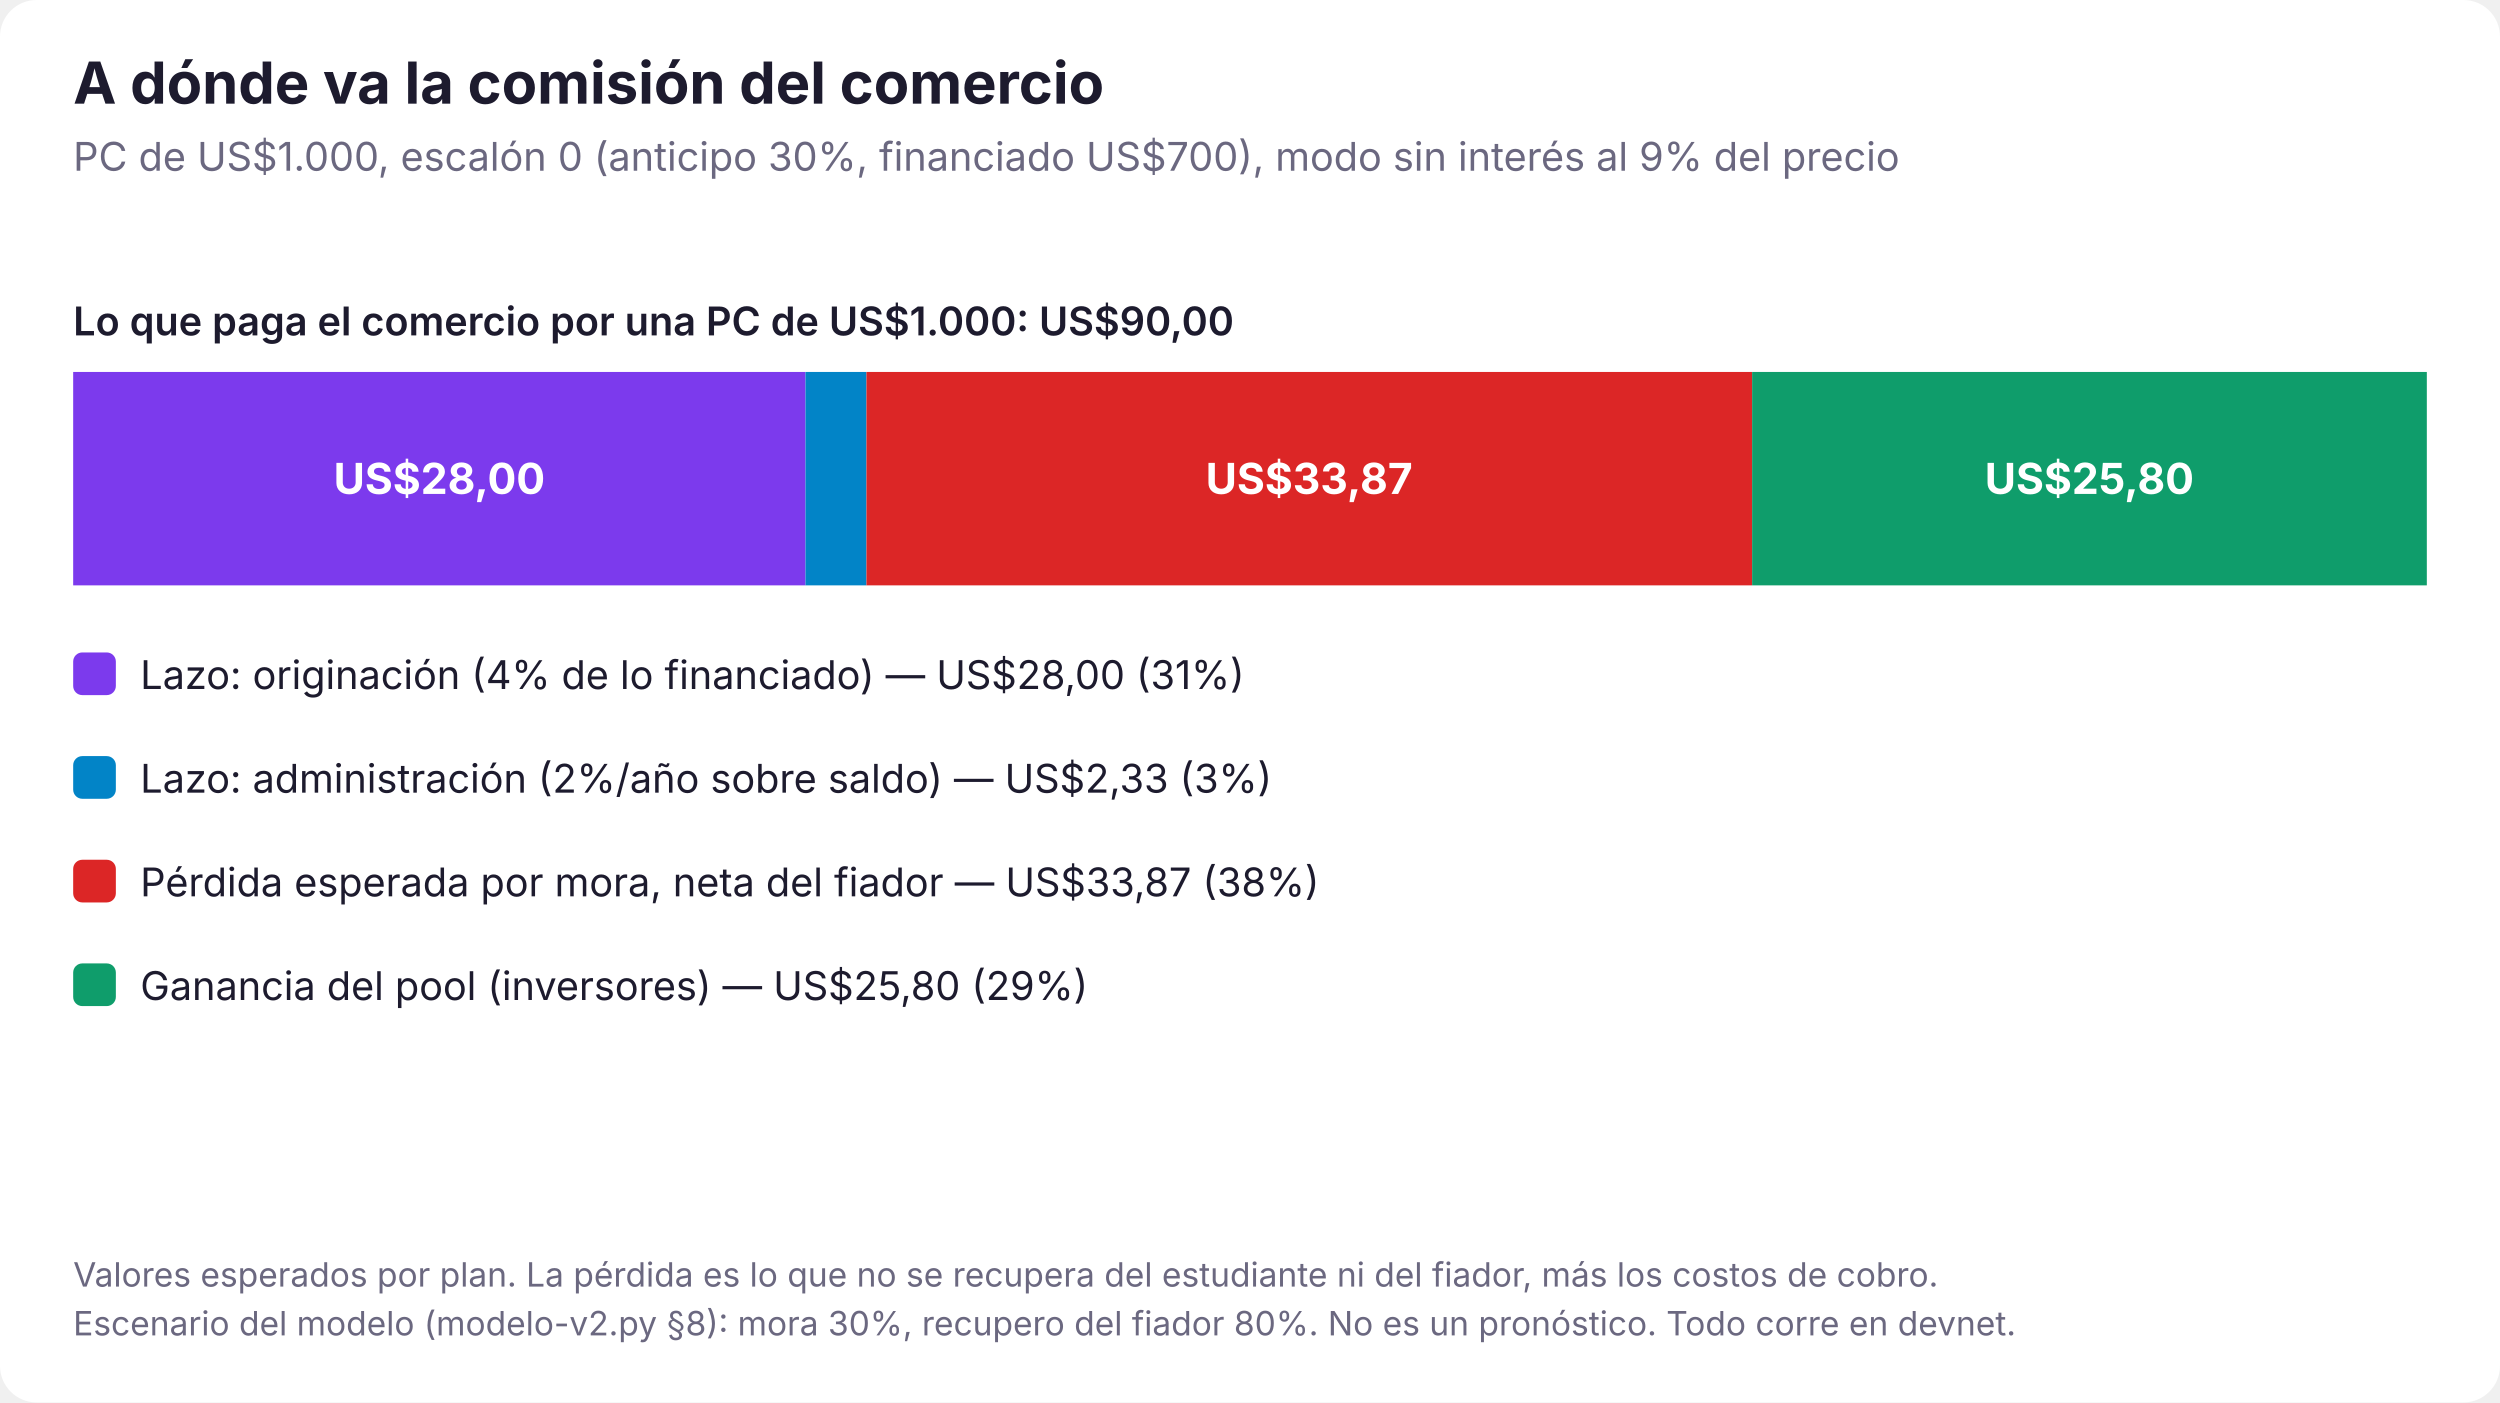
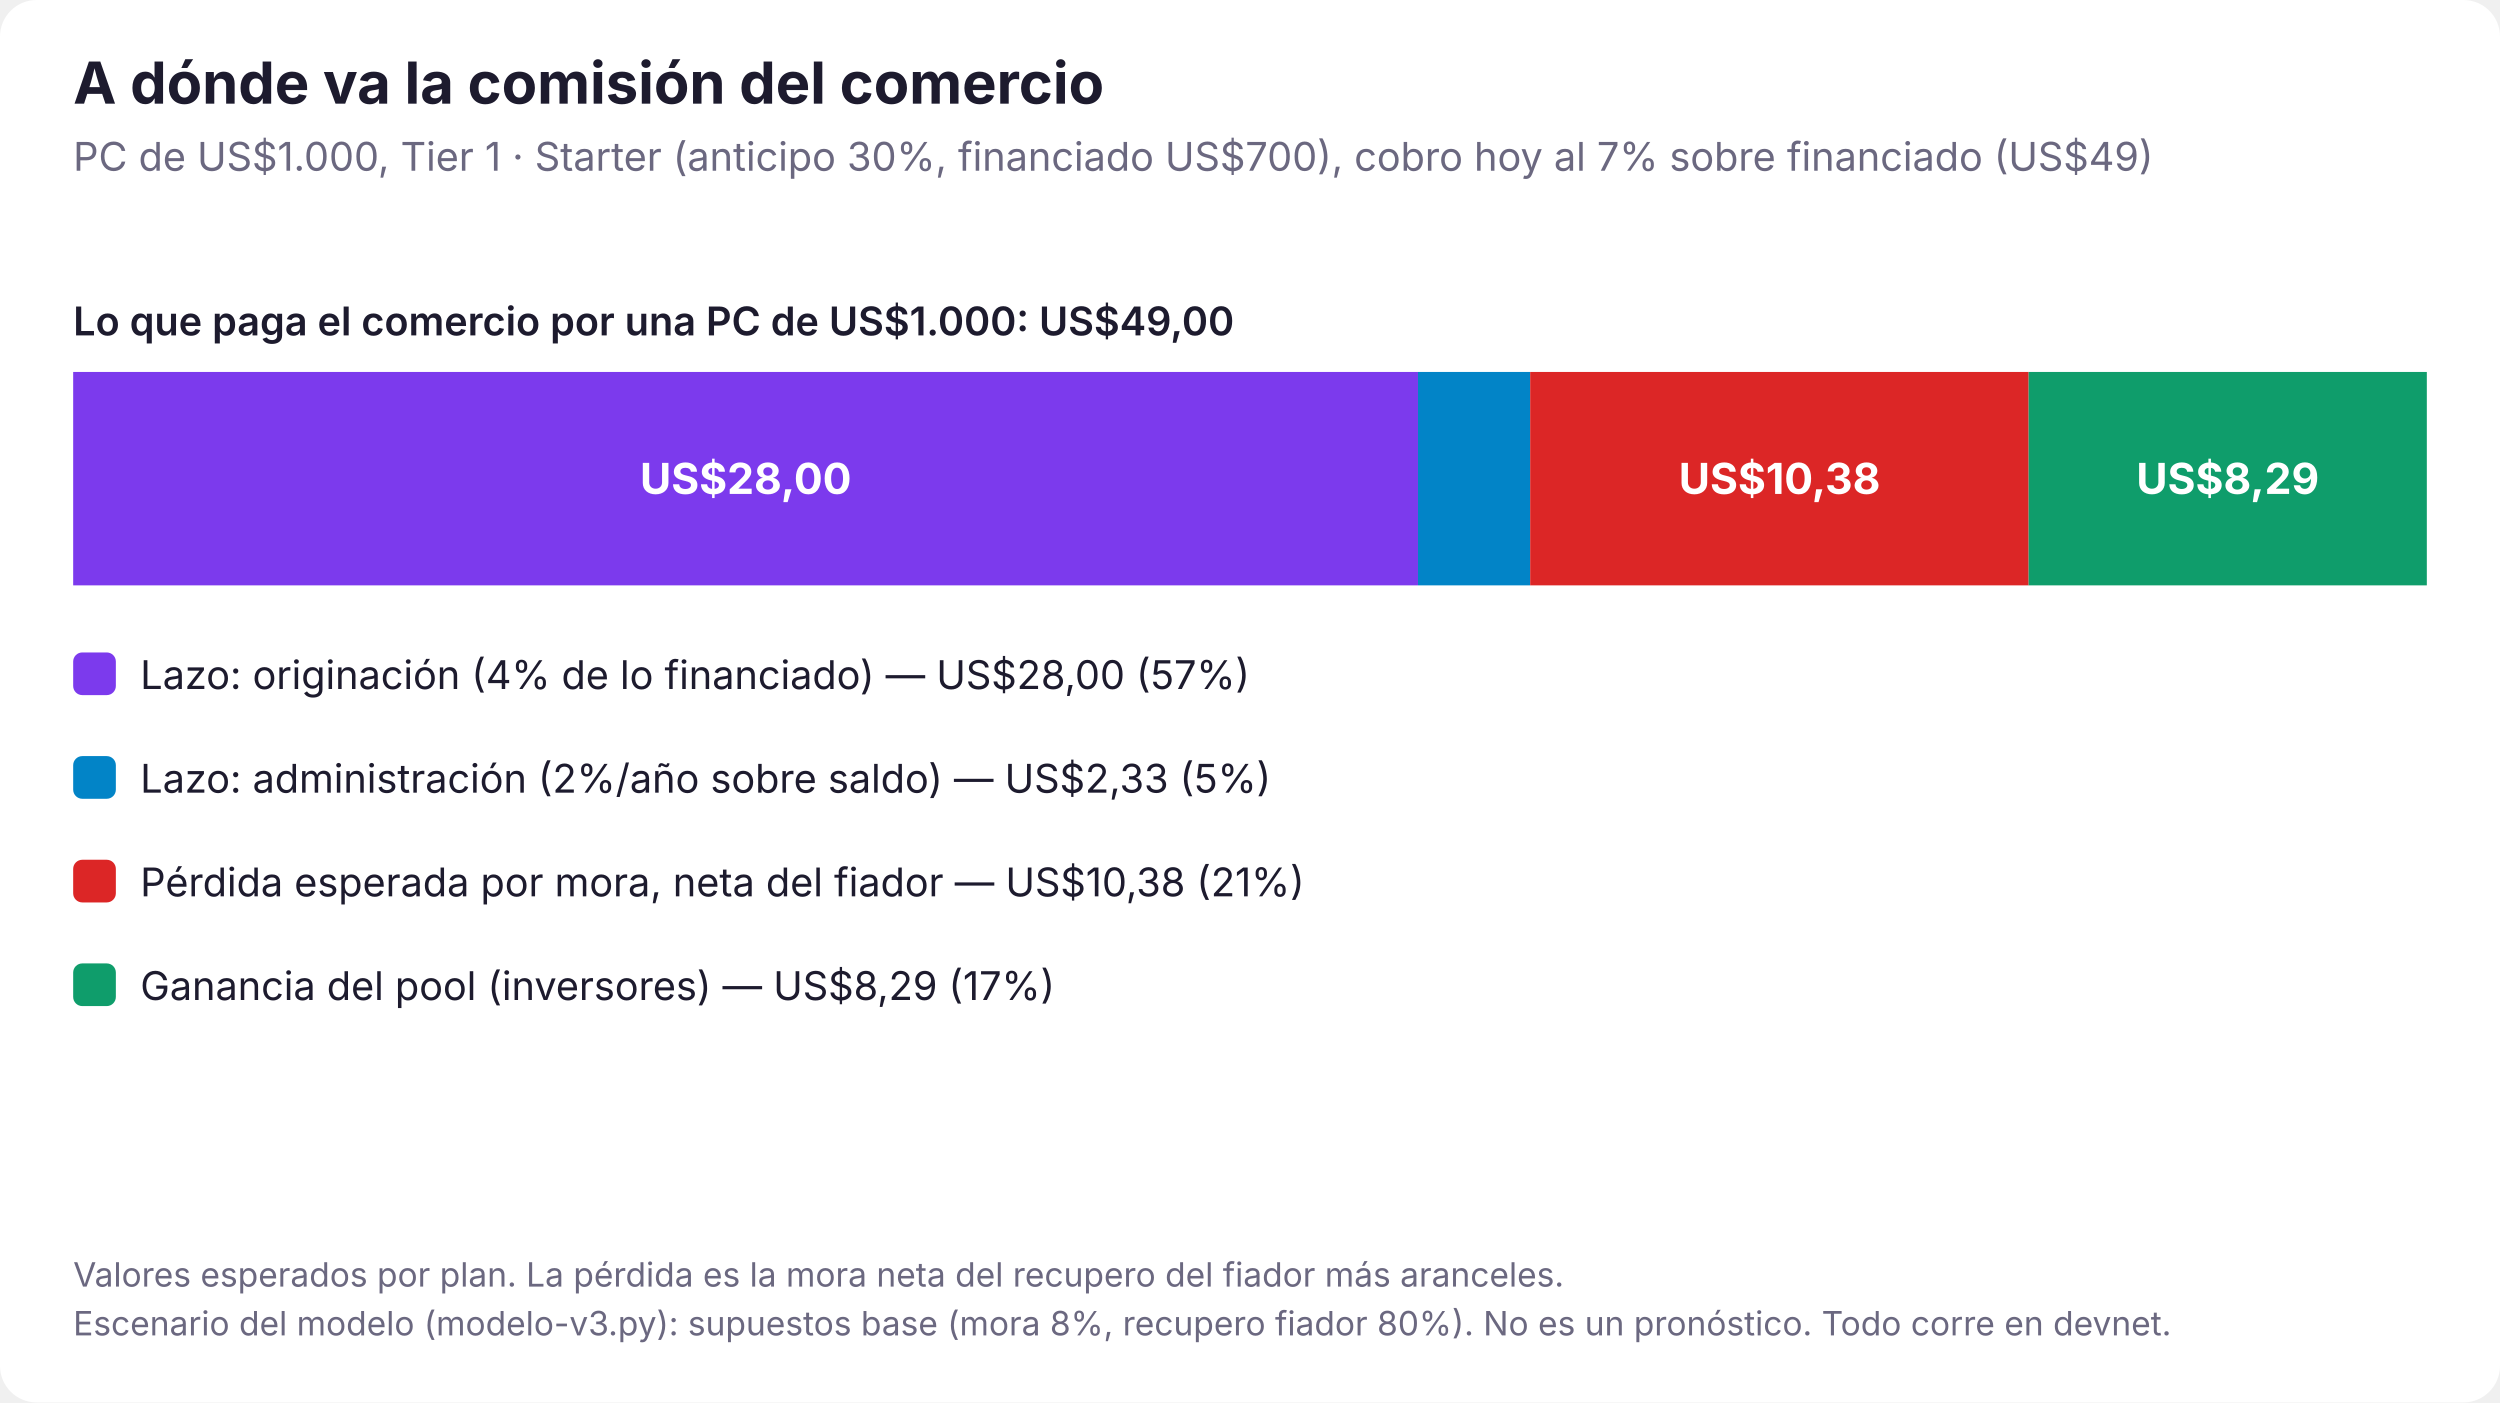
<svg xmlns="http://www.w3.org/2000/svg" width="820" height="460" viewBox="0 0 820 460" font-family="Inter, -apple-system, 'Segoe UI', Helvetica, Arial, sans-serif">
  <rect width="820" height="460" fill="#ffffff" rx="12" />
  <text x="24.0" y="34.0" font-size="19" fill="#1d1b2e" text-anchor="start" font-weight="700">A dónde va la comisión del comercio</text>
-   <text x="24.0" y="56.0" font-size="13" fill="#6b6880" text-anchor="start" font-weight="normal">PC de US$1.000, escalón 0 (anticipo 30%, financiado US$700), modo sin interés al 9% del precio</text>
-   <text x="24.0" y="110.0" font-size="13" fill="#1d1b2e" text-anchor="start" font-weight="600">Lo que paga el comercio por una PC de US$1.000: US$90,00</text>
-   <rect x="24.0" y="122" width="240.2" height="70" fill="#7c3aed" />
-   <text x="144.1" y="162.0" font-size="14" fill="#ffffff" text-anchor="middle" font-weight="700">US$28,00</text>
+   <text x="24.0" y="56.0" font-size="13" fill="#6b6880" text-anchor="start" font-weight="normal">PC de US$1.000, Tier 1 · Starter (anticipo 30%, financiado US$700), cobro hoy al 7% sobre financiado (US$49)</text>
+   <text x="24.0" y="110.0" font-size="13" fill="#1d1b2e" text-anchor="start" font-weight="600">Lo que paga el comercio por una PC de US$1.000: US$49,00</text>
+   <rect x="24.0" y="122" width="441.1" height="70" fill="#7c3aed" />
+   <text x="244.6" y="162.0" font-size="14" fill="#ffffff" text-anchor="middle" font-weight="700">US$28,00</text>
  <rect x="24" y="214" width="14" height="14" rx="3" fill="#7c3aed" />
-   <text x="46.0" y="226.0" font-size="13" fill="#1d1b2e" text-anchor="start" font-weight="normal">Lazo: originación (4% de lo financiado) — US$28,00 (31%)</text>
-   <rect x="264.2" y="122" width="20.0" height="70" fill="#0284c7" />
+   <text x="46.0" y="226.0" font-size="13" fill="#1d1b2e" text-anchor="start" font-weight="normal">Lazo: originación (4% de lo financiado) — US$28,00 (57%)</text>
+   <rect x="465.1" y="122" width="36.8" height="70" fill="#0284c7" />
  <rect x="24" y="248" width="14" height="14" rx="3" fill="#0284c7" />
-   <text x="46.0" y="260.0" font-size="13" fill="#1d1b2e" text-anchor="start" font-weight="normal">Lazo: administración (2%/año sobre saldo) — US$2,33 (3%)</text>
-   <rect x="284.2" y="122" width="290.5" height="70" fill="#dc2626" />
-   <text x="429.4" y="162.0" font-size="14" fill="#ffffff" text-anchor="middle" font-weight="700">US$33,87</text>
+   <text x="46.0" y="260.0" font-size="13" fill="#1d1b2e" text-anchor="start" font-weight="normal">Lazo: administración (2%/año sobre saldo) — US$2,33 (5%)</text>
+   <rect x="501.9" y="122" width="163.5" height="70" fill="#dc2626" />
+   <text x="583.7" y="162.0" font-size="14" fill="#ffffff" text-anchor="middle" font-weight="700">US$10,38</text>
  <rect x="24" y="282" width="14" height="14" rx="3" fill="#dc2626" />
-   <text x="46.0" y="294.0" font-size="13" fill="#1d1b2e" text-anchor="start" font-weight="normal">Pérdida esperada por mora, neta del fiador — US$33,87 (38%)</text>
-   <rect x="574.7" y="122" width="221.3" height="70" fill="#0f9d6b" />
-   <text x="685.3" y="162.0" font-size="14" fill="#ffffff" text-anchor="middle" font-weight="700">US$25,80</text>
+   <text x="46.0" y="294.0" font-size="13" fill="#1d1b2e" text-anchor="start" font-weight="normal">Pérdida esperada por mora, neta del fiador — US$10,38 (21%)</text>
+   <rect x="665.4" y="122" width="130.6" height="70" fill="#0f9d6b" />
+   <text x="730.7" y="162.0" font-size="14" fill="#ffffff" text-anchor="middle" font-weight="700">US$8,29</text>
  <rect x="24" y="316" width="14" height="14" rx="3" fill="#0f9d6b" />
-   <text x="46.0" y="328.0" font-size="13" fill="#1d1b2e" text-anchor="start" font-weight="normal">Ganancia del pool (inversores) — US$25,80 (29%)</text>
-   <text x="24.0" y="422.0" font-size="11" fill="#6b6880" text-anchor="start" font-weight="normal">Valores esperados por plan. La pérdida es lo que no se recupera del estudiante ni del fiador, más los costos de cobro.</text>
-   <text x="24.0" y="438.0" font-size="11" fill="#6b6880" text-anchor="start" font-weight="normal">Escenario del modelo (modelo-v2.py §8): mora 30%, recupero del fiador 80%. No es un pronóstico. Todo corre en devnet.</text>
+   <text x="46.0" y="328.0" font-size="13" fill="#1d1b2e" text-anchor="start" font-weight="normal">Ganancia del pool (inversores) — US$8,29 (17%)</text>
+   <text x="24.0" y="422.0" font-size="11" fill="#6b6880" text-anchor="start" font-weight="normal">Valores esperados por plan. La pérdida es la mora neta del recupero del fiador más aranceles.</text>
+   <text x="24.0" y="438.0" font-size="11" fill="#6b6880" text-anchor="start" font-weight="normal">Escenario del modelo (modelo-v3.py): supuestos base (mora 8%, recupero fiador 80%). No es un pronóstico. Todo corre en devnet.</text>
</svg>
